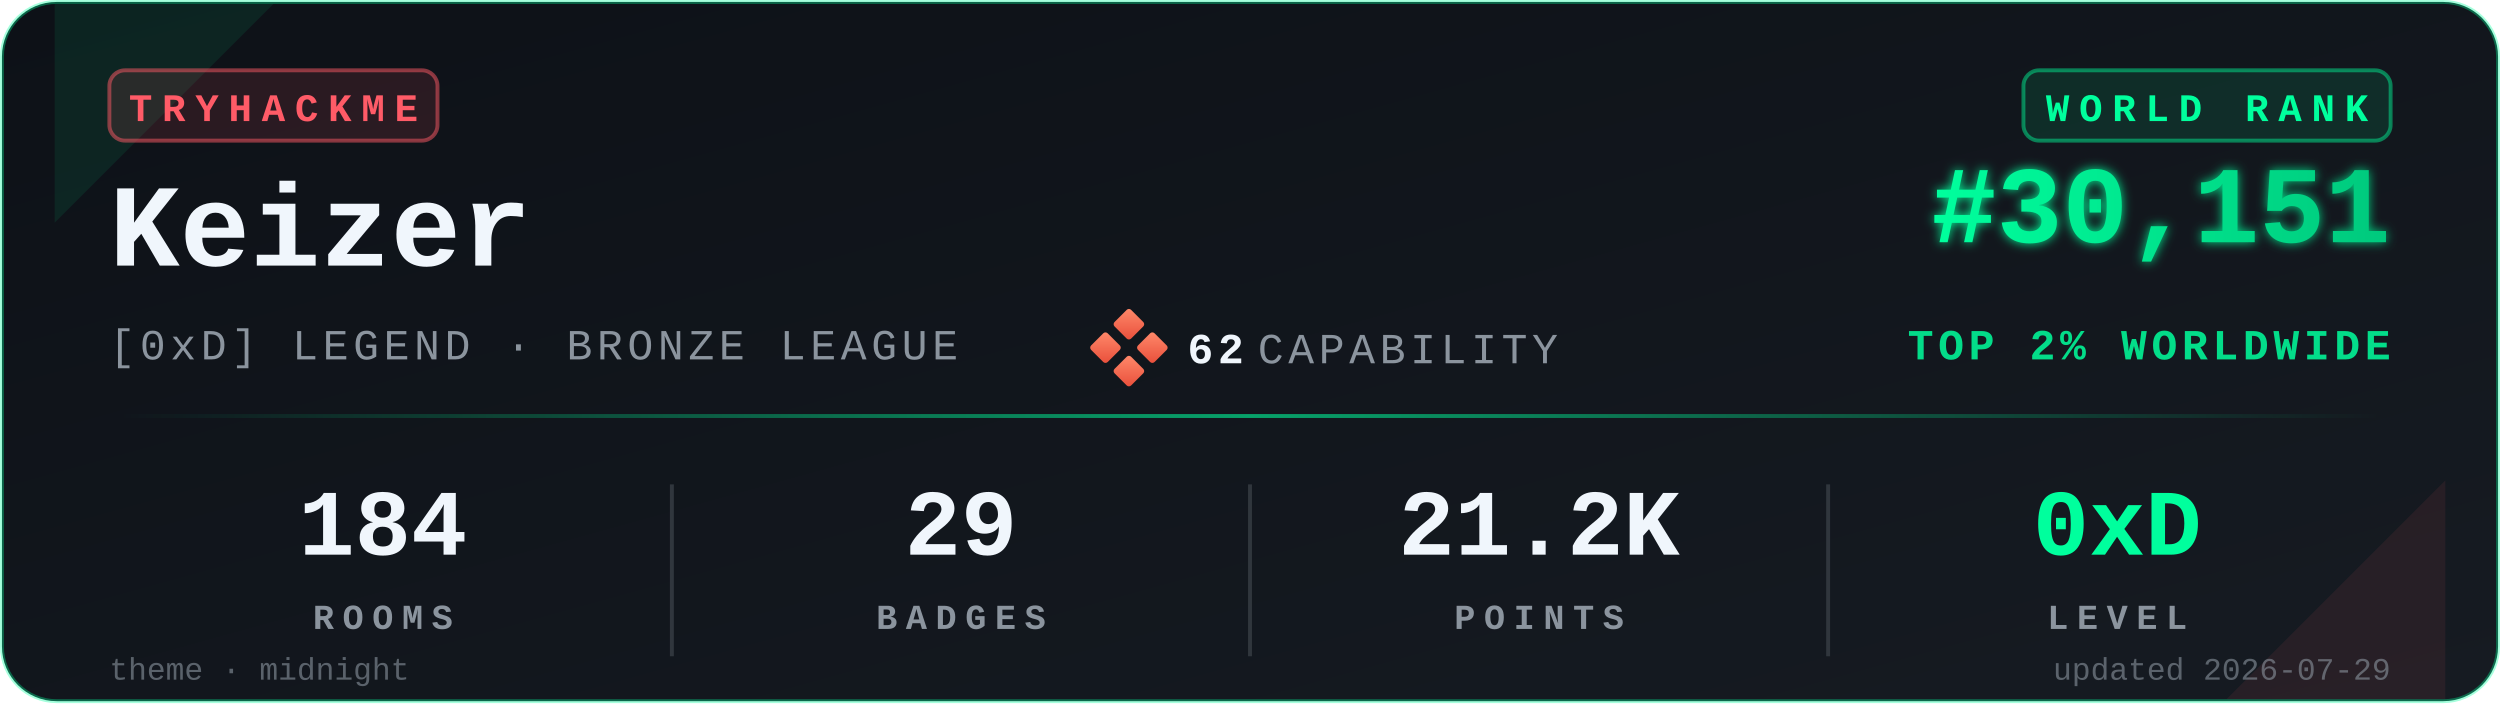
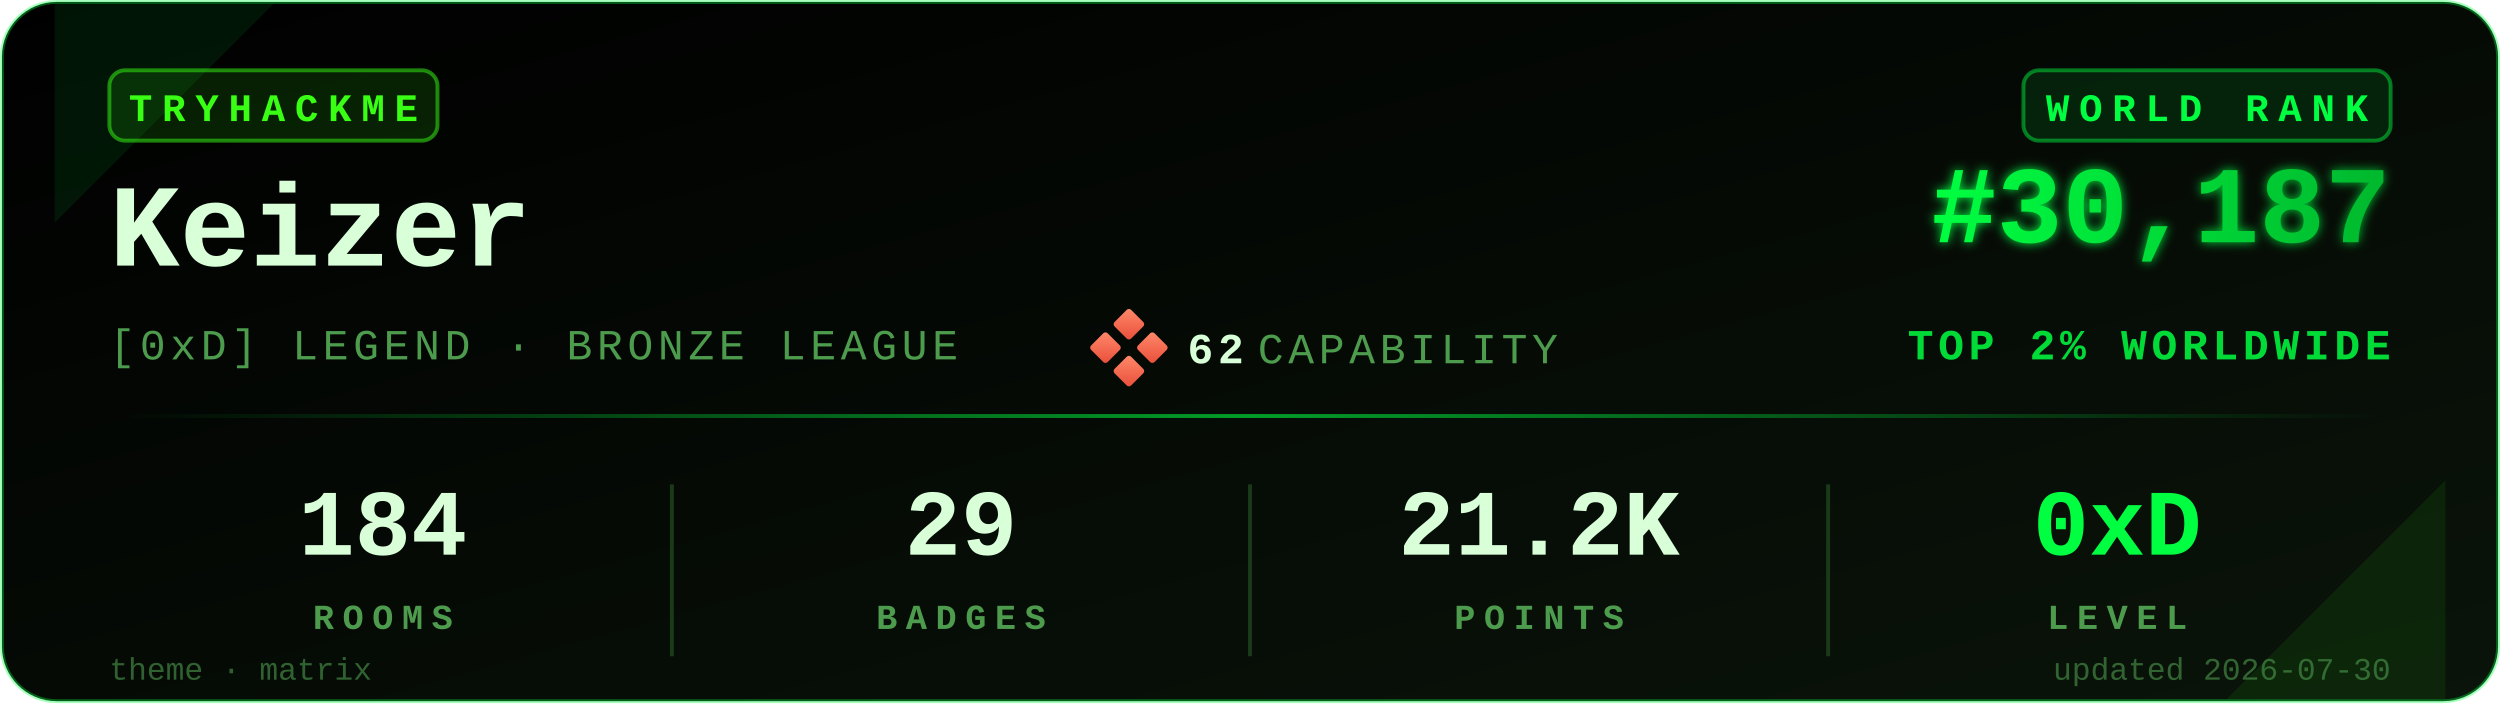
<svg xmlns="http://www.w3.org/2000/svg" viewBox="0 0 640 180" width="640" height="180" role="img" aria-label="TryHackMe stats for Keizer">
  <defs>
    <linearGradient id="bgGrad" x1="0" y1="0" x2="1" y2="1">
-       <stop offset="0%" stop-color="#0d1117" />
-       <stop offset="100%" stop-color="#161b22" />
+       <stop offset="0%" stop-color="#000000" />
+       <stop offset="100%" stop-color="#0a140a" />
    </linearGradient>
    <linearGradient id="rankGrad" x1="0" y1="0" x2="1" y2="0">
-       <stop offset="0%" stop-color="#00FF9D" />
-       <stop offset="100%" stop-color="#00C97D" />
+       <stop offset="0%" stop-color="#00FF41" />
+       <stop offset="100%" stop-color="#00B82E" />
    </linearGradient>
    <linearGradient id="accentGrad" x1="0" y1="0" x2="1" y2="0">
-       <stop offset="0%" stop-color="#00FF9D" stop-opacity="0" />
-       <stop offset="50%" stop-color="#00FF9D" stop-opacity="0.6" />
-       <stop offset="100%" stop-color="#00FF9D" stop-opacity="0" />
+       <stop offset="0%" stop-color="#00FF41" stop-opacity="0" />
+       <stop offset="50%" stop-color="#00FF41" stop-opacity="0.6" />
+       <stop offset="100%" stop-color="#00FF41" stop-opacity="0" />
    </linearGradient>
    <linearGradient id="capGrad" x1="0" y1="0" x2="1" y2="1">
      <stop offset="0%" stop-color="#ff8a6b" />
      <stop offset="100%" stop-color="#e94e3a" />
    </linearGradient>
    <filter id="glow" x="-20%" y="-20%" width="140%" height="140%">
      <feGaussianBlur stdDeviation="1.4" result="b" />
      <feMerge>
        <feMergeNode in="b" />
        <feMergeNode in="SourceGraphic" />
      </feMerge>
    </filter>
  </defs>
-   <rect x="0.5" y="0.5" width="639" height="179" rx="14" ry="14" fill="url(#bgGrad)" stroke="#00FF9D" stroke-opacity="0.35" stroke-width="1" />
-   <path d="M 14,1 L 70,1 L 14,57 Z" fill="#00FF9D" opacity="0.08" />
-   <path d="M 626,179 L 570,179 L 626,123 Z" fill="#FF5B67" opacity="0.08" />
+   <rect x="0.5" y="0.5" width="639" height="179" rx="14" ry="14" fill="url(#bgGrad)" stroke="#00FF41" stroke-opacity="0.35" stroke-width="1" />
+   <path d="M 14,1 L 70,1 L 14,57 Z" fill="#00FF41" opacity="0.08" />
+   <path d="M 626,179 L 570,179 L 626,123 Z" fill="#39FF14" opacity="0.08" />
  <g transform="translate(28,18)">
-     <rect x="0" y="0" width="84" height="18" rx="4" ry="4" fill="#FF5B67" fill-opacity="0.12" stroke="#FF5B67" stroke-opacity="0.5" />
-     <text x="42" y="13" fill="#FF5B67" font-family="ui-monospace,'SF Mono','Menlo','Cascadia Code','Consolas','Liberation Mono',monospace" font-size="10" font-weight="700" letter-spacing="2.5" text-anchor="middle">TRYHACKME</text>
+     <rect x="0" y="0" width="84" height="18" rx="4" ry="4" fill="#39FF14" fill-opacity="0.12" stroke="#39FF14" stroke-opacity="0.5" />
+     <text x="42" y="13" fill="#39FF14" font-family="ui-monospace,'SF Mono','Menlo','Cascadia Code','Consolas','Liberation Mono',monospace" font-size="10" font-weight="700" letter-spacing="2.5" text-anchor="middle">TRYHACKME</text>
  </g>
-   <text x="28" y="68" fill="#f0f6fc" font-family="ui-monospace,'SF Mono','Menlo','Cascadia Code','Consolas','Liberation Mono',monospace" font-size="30" font-weight="700">Keizer</text>
-   <text x="28" y="92" fill="#8b949e" font-family="ui-monospace,'SF Mono','Menlo','Cascadia Code','Consolas','Liberation Mono',monospace" font-size="11" font-weight="500" letter-spacing="1.2">[0xD] LEGEND · BRONZE LEAGUE</text>
+   <text x="28" y="68" fill="#D9FFD9" font-family="ui-monospace,'SF Mono','Menlo','Cascadia Code','Consolas','Liberation Mono',monospace" font-size="30" font-weight="700">Keizer</text>
+   <text x="28" y="92" fill="#4D9C4D" font-family="ui-monospace,'SF Mono','Menlo','Cascadia Code','Consolas','Liberation Mono',monospace" font-size="11" font-weight="500" letter-spacing="1.2">[0xD] LEGEND · BRONZE LEAGUE</text>
  <g transform="translate(280,80)">
    <rect x="6" y="0" width="6" height="6" rx="0.8" fill="url(#capGrad)" transform="rotate(45 9 3)" />
    <rect x="0" y="6" width="6" height="6" rx="0.8" fill="url(#capGrad)" transform="rotate(45 3 9)" />
    <rect x="12" y="6" width="6" height="6" rx="0.8" fill="url(#capGrad)" transform="rotate(45 15 9)" />
    <rect x="6" y="12" width="6" height="6" rx="0.8" fill="url(#capGrad)" transform="rotate(45 9 15)" />
-     <text x="24" y="13" fill="#f0f6fc" font-family="ui-monospace,'SF Mono','Menlo','Cascadia Code','Consolas','Liberation Mono',monospace" font-size="11" font-weight="700" letter-spacing="1.2">62</text>
-     <text x="42" y="13" fill="#8b949e" font-family="ui-monospace,'SF Mono','Menlo','Cascadia Code','Consolas','Liberation Mono',monospace" font-size="11" font-weight="500" letter-spacing="1.2">CAPABILITY</text>
+     <text x="24" y="13" fill="#D9FFD9" font-family="ui-monospace,'SF Mono','Menlo','Cascadia Code','Consolas','Liberation Mono',monospace" font-size="11" font-weight="700" letter-spacing="1.2">62</text>
+     <text x="42" y="13" fill="#4D9C4D" font-family="ui-monospace,'SF Mono','Menlo','Cascadia Code','Consolas','Liberation Mono',monospace" font-size="11" font-weight="500" letter-spacing="1.2">CAPABILITY</text>
  </g>
  <g transform="translate(612,18)">
-     <rect x="-94" y="0" width="94" height="18" rx="4" ry="4" fill="#00FF9D" fill-opacity="0.10" stroke="#00FF9D" stroke-opacity="0.45" />
-     <text x="-47" y="13" fill="#00FF9D" font-family="ui-monospace,'SF Mono','Menlo','Cascadia Code','Consolas','Liberation Mono',monospace" font-size="10" font-weight="700" letter-spacing="2.5" text-anchor="middle">WORLD RANK</text>
+     <rect x="-94" y="0" width="94" height="18" rx="4" ry="4" fill="#00FF41" fill-opacity="0.10" stroke="#00FF41" stroke-opacity="0.45" />
+     <text x="-47" y="13" fill="#00FF41" font-family="ui-monospace,'SF Mono','Menlo','Cascadia Code','Consolas','Liberation Mono',monospace" font-size="10" font-weight="700" letter-spacing="2.5" text-anchor="middle">WORLD RANK</text>
  </g>
-   <text x="612" y="62" fill="url(#rankGrad)" font-family="ui-monospace,'SF Mono','Menlo','Cascadia Code','Consolas','Liberation Mono',monospace" font-size="28" font-weight="700" text-anchor="end" filter="url(#glow)">#30,151</text>
-   <text x="612" y="92" fill="#00FF9D" fill-opacity="0.85" font-family="ui-monospace,'SF Mono','Menlo','Cascadia Code','Consolas','Liberation Mono',monospace" font-size="11" font-weight="600" letter-spacing="1.2" text-anchor="end">TOP 2% WORLDWIDE</text>
+   <text x="612" y="62" fill="url(#rankGrad)" font-family="ui-monospace,'SF Mono','Menlo','Cascadia Code','Consolas','Liberation Mono',monospace" font-size="28" font-weight="700" text-anchor="end" filter="url(#glow)">#30,187</text>
+   <text x="612" y="92" fill="#00FF41" fill-opacity="0.85" font-family="ui-monospace,'SF Mono','Menlo','Cascadia Code','Consolas','Liberation Mono',monospace" font-size="11" font-weight="600" letter-spacing="1.2" text-anchor="end">TOP 2% WORLDWIDE</text>
  <rect x="28" y="106" width="584" height="1" fill="url(#accentGrad)" />
  <g font-family="ui-monospace,'SF Mono','Menlo','Cascadia Code','Consolas','Liberation Mono',monospace" text-anchor="middle">
-     <text x="98" y="142" fill="#f0f6fc" font-size="24" font-weight="700">184</text>
-     <text x="98" y="161" fill="#8b949e" font-size="9" font-weight="600" letter-spacing="2.2">ROOMS</text>
-     <text x="246" y="142" fill="#f0f6fc" font-size="24" font-weight="700">29</text>
-     <text x="246" y="161" fill="#8b949e" font-size="9" font-weight="600" letter-spacing="2.2">BADGES</text>
-     <text x="394" y="142" fill="#f0f6fc" font-size="24" font-weight="700">21.2K</text>
-     <text x="394" y="161" fill="#8b949e" font-size="9" font-weight="600" letter-spacing="2.2">POINTS</text>
-     <text x="542" y="142" fill="#00FF9D" font-size="24" font-weight="700">0xD</text>
-     <text x="542" y="161" fill="#8b949e" font-size="9" font-weight="600" letter-spacing="2.2">LEVEL</text>
+     <text x="98" y="142" fill="#D9FFD9" font-size="24" font-weight="700">184</text>
+     <text x="98" y="161" fill="#4D9C4D" font-size="9" font-weight="600" letter-spacing="2.2">ROOMS</text>
+     <text x="246" y="142" fill="#D9FFD9" font-size="24" font-weight="700">29</text>
+     <text x="246" y="161" fill="#4D9C4D" font-size="9" font-weight="600" letter-spacing="2.2">BADGES</text>
+     <text x="394" y="142" fill="#D9FFD9" font-size="24" font-weight="700">21.2K</text>
+     <text x="394" y="161" fill="#4D9C4D" font-size="9" font-weight="600" letter-spacing="2.2">POINTS</text>
+     <text x="542" y="142" fill="#00FF41" font-size="24" font-weight="700">0xD</text>
+     <text x="542" y="161" fill="#4D9C4D" font-size="9" font-weight="600" letter-spacing="2.2">LEVEL</text>
  </g>
-   <line x1="172" y1="124" x2="172" y2="168" stroke="#30363d" stroke-width="1" />
-   <line x1="320" y1="124" x2="320" y2="168" stroke="#30363d" stroke-width="1" />
-   <line x1="468" y1="124" x2="468" y2="168" stroke="#30363d" stroke-width="1" />
-   <text x="28" y="174" fill="#8b949e" fill-opacity="0.6" font-family="ui-monospace,'SF Mono','Menlo','Cascadia Code','Consolas','Liberation Mono',monospace" font-size="8" font-weight="500">theme · midnight</text>
-   <text x="612" y="174" fill="#8b949e" fill-opacity="0.6" font-family="ui-monospace,'SF Mono','Menlo','Cascadia Code','Consolas','Liberation Mono',monospace" font-size="8" font-weight="500" text-anchor="end">updated 2026-07-29</text>
+   <line x1="172" y1="124" x2="172" y2="168" stroke="#1a3a1a" stroke-width="1" />
+   <line x1="320" y1="124" x2="320" y2="168" stroke="#1a3a1a" stroke-width="1" />
+   <line x1="468" y1="124" x2="468" y2="168" stroke="#1a3a1a" stroke-width="1" />
+   <text x="28" y="174" fill="#4D9C4D" fill-opacity="0.6" font-family="ui-monospace,'SF Mono','Menlo','Cascadia Code','Consolas','Liberation Mono',monospace" font-size="8" font-weight="500">theme · matrix</text>
+   <text x="612" y="174" fill="#4D9C4D" fill-opacity="0.6" font-family="ui-monospace,'SF Mono','Menlo','Cascadia Code','Consolas','Liberation Mono',monospace" font-size="8" font-weight="500" text-anchor="end">updated 2026-07-30</text>
</svg>
